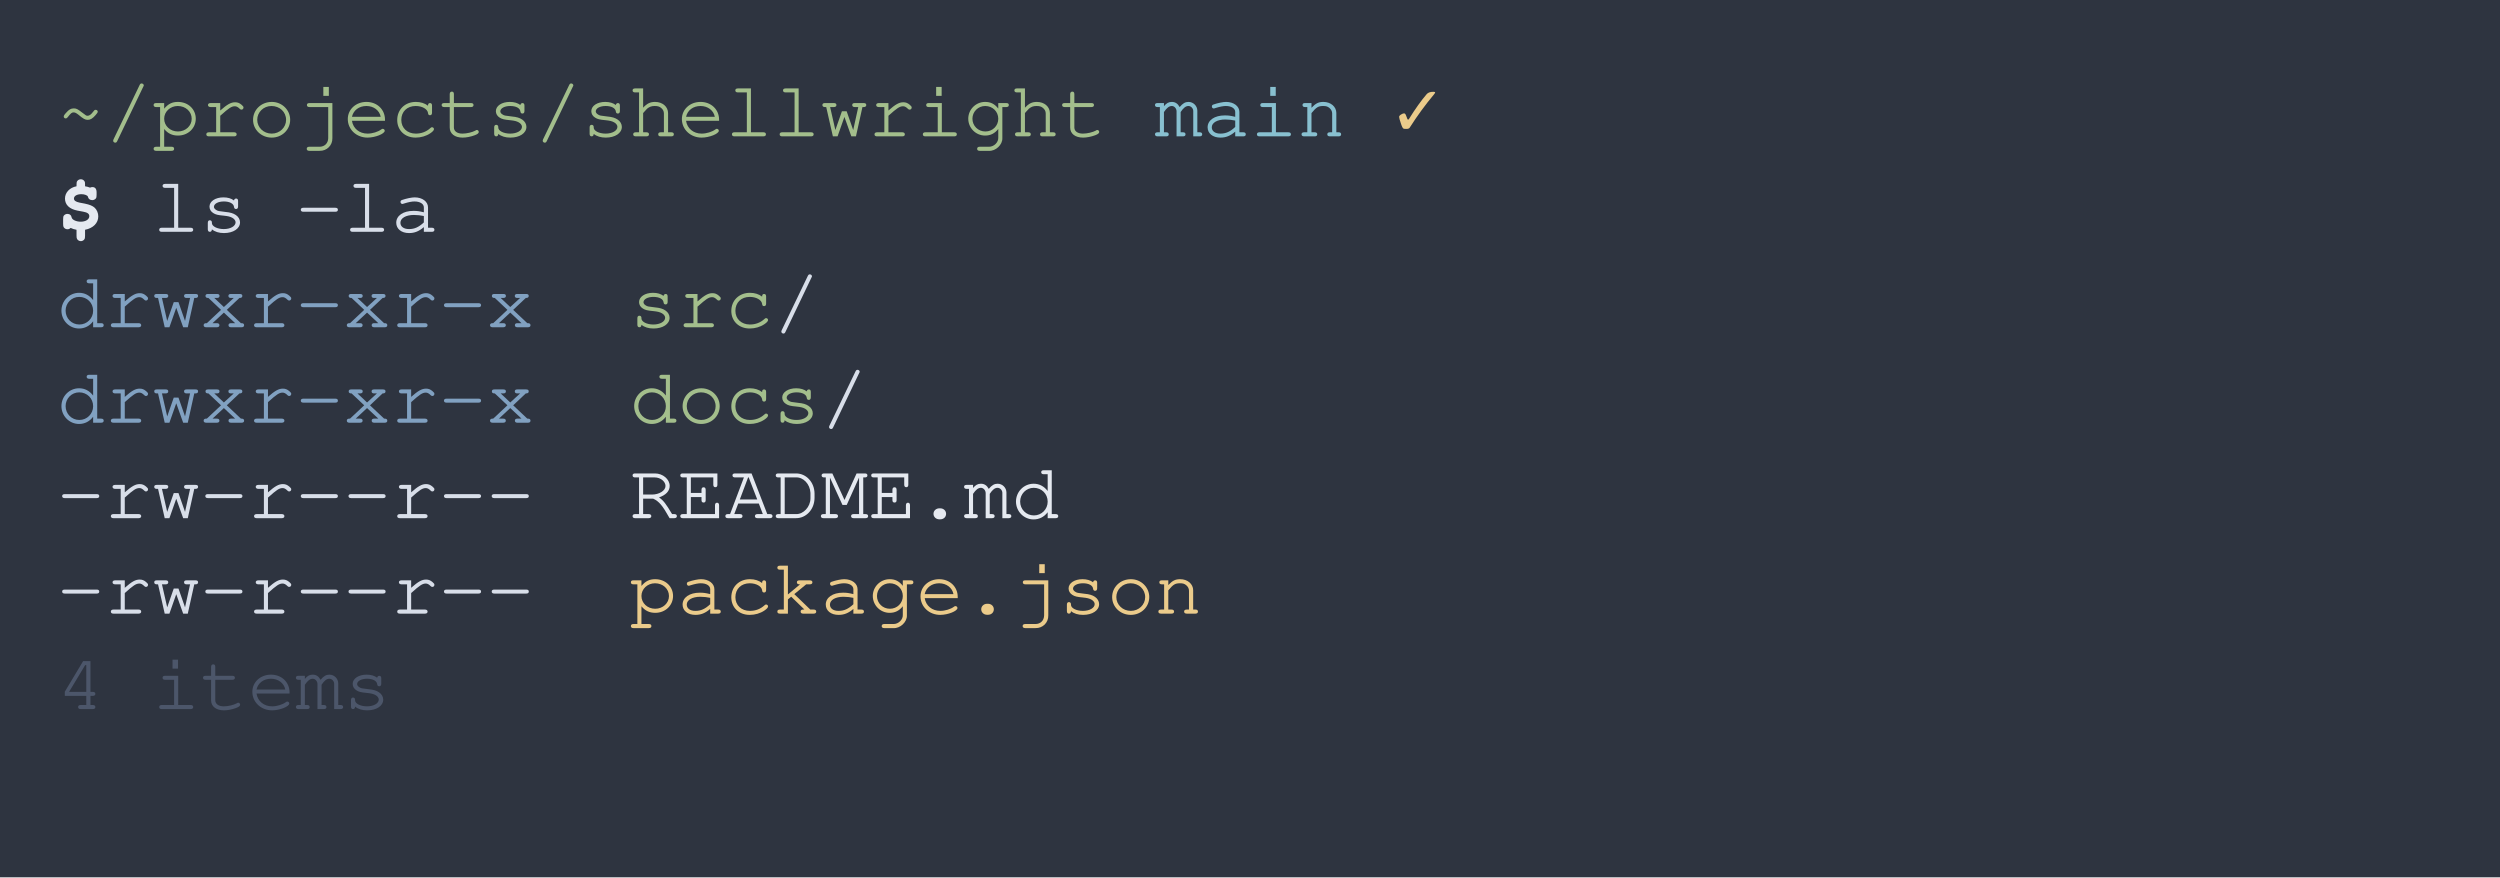
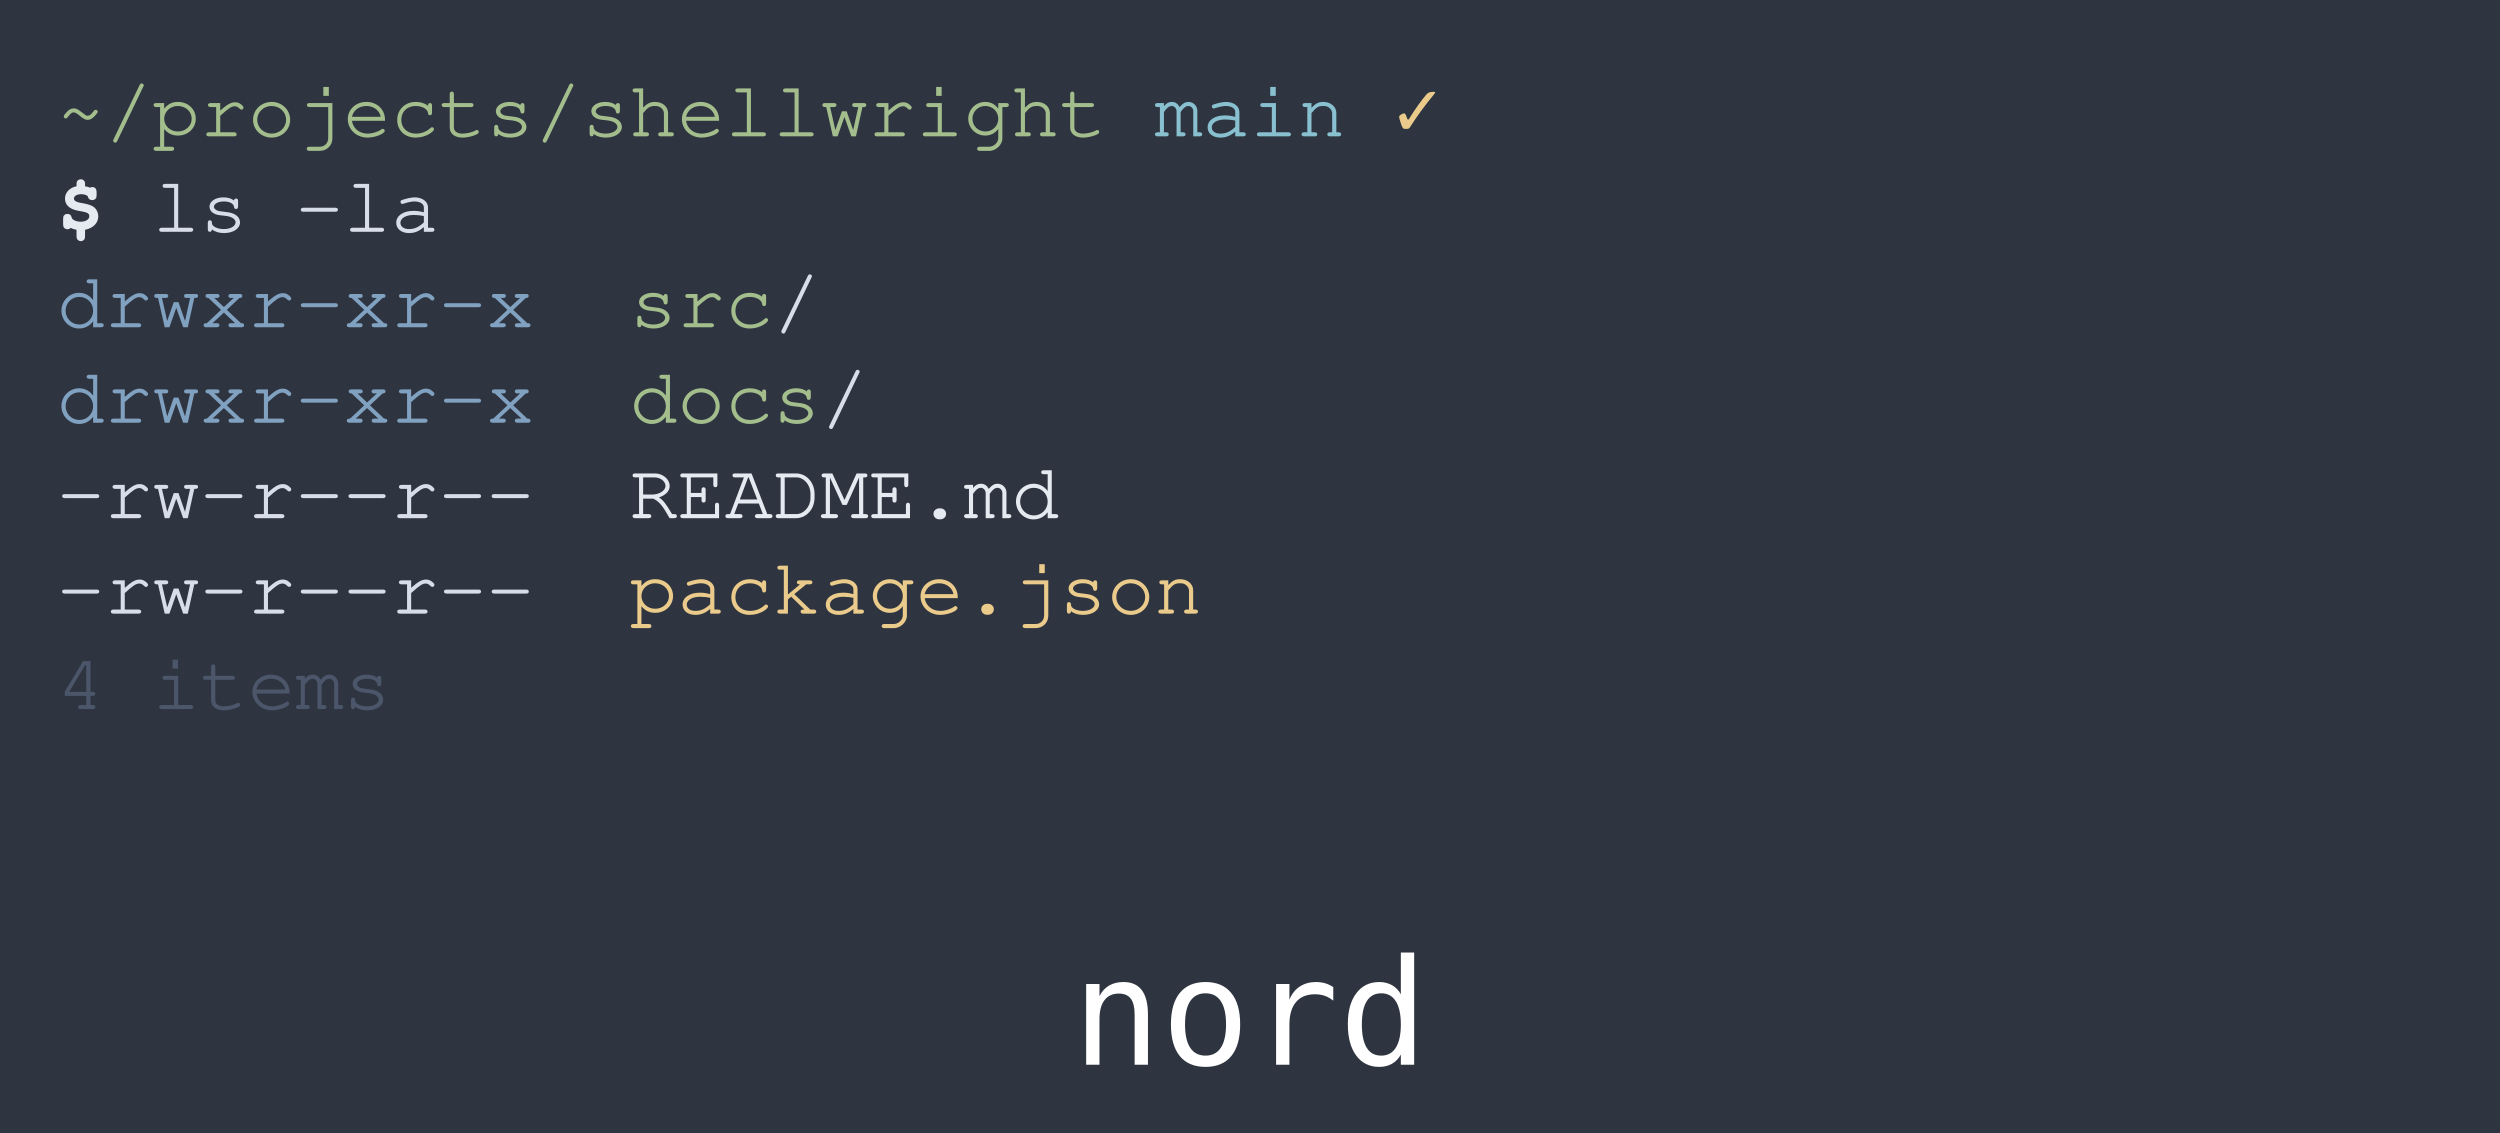
- <svg xmlns="http://www.w3.org/2000/svg" width="440" height="154.4" font-family="Hack, Monaco, Courier, monospace" font-size="14">
+ <svg xmlns="http://www.w3.org/2000/svg" width="440" height="199.4" font-family="Hack, Monaco, Courier, monospace" font-size="14">
  <rect width="100%" height="100%" fill="#2e3440" />
  <g fill="#d8dee9">
    <text x="10" y="24" fill="#a3be8c">~</text>
    <text x="18.4" y="24" fill="#a3be8c">/</text>
    <text x="26.8" y="24" fill="#a3be8c">p</text>
    <text x="35.2" y="24" fill="#a3be8c">r</text>
    <text x="43.6" y="24" fill="#a3be8c">o</text>
    <text x="52" y="24" fill="#a3be8c">j</text>
    <text x="60.4" y="24" fill="#a3be8c">e</text>
    <text x="68.8" y="24" fill="#a3be8c">c</text>
    <text x="77.2" y="24" fill="#a3be8c">t</text>
    <text x="85.6" y="24" fill="#a3be8c">s</text>
    <text x="94" y="24" fill="#a3be8c">/</text>
    <text x="102.4" y="24" fill="#a3be8c">s</text>
    <text x="110.8" y="24" fill="#a3be8c">h</text>
    <text x="119.2" y="24" fill="#a3be8c">e</text>
    <text x="127.6" y="24" fill="#a3be8c">l</text>
    <text x="136" y="24" fill="#a3be8c">l</text>
    <text x="144.4" y="24" fill="#a3be8c">w</text>
    <text x="152.8" y="24" fill="#a3be8c">r</text>
    <text x="161.2" y="24" fill="#a3be8c">i</text>
    <text x="169.6" y="24" fill="#a3be8c">g</text>
    <text x="178" y="24" fill="#a3be8c">h</text>
    <text x="186.4" y="24" fill="#a3be8c">t</text>
    <text x="194.8" y="24"> </text>
    <text x="203.2" y="24" fill="#88c0d0">m</text>
    <text x="211.6" y="24" fill="#88c0d0">a</text>
    <text x="220" y="24" fill="#88c0d0">i</text>
    <text x="228.4" y="24" fill="#88c0d0">n</text>
    <text x="236.8" y="24"> </text>
    <text x="245.2" y="24" fill="#ebcb8b">✓</text>
    <text x="253.6" y="24"> </text>
    <text x="262" y="24"> </text>
    <text x="270.4" y="24"> </text>
    <text x="278.8" y="24"> </text>
    <text x="287.2" y="24"> </text>
    <text x="295.6" y="24"> </text>
    <text x="304" y="24"> </text>
    <text x="312.4" y="24"> </text>
    <text x="320.8" y="24"> </text>
    <text x="329.2" y="24"> </text>
    <text x="337.6" y="24"> </text>
    <text x="346" y="24"> </text>
    <text x="354.4" y="24"> </text>
    <text x="362.8" y="24"> </text>
    <text x="371.2" y="24"> </text>
    <text x="379.6" y="24"> </text>
    <text x="388" y="24"> </text>
    <text x="396.4" y="24"> </text>
    <text x="404.8" y="24"> </text>
    <text x="413.2" y="24"> </text>
    <text x="421.6" y="24"> </text>
    <text x="10" y="40.8" fill="#e5e9f0" font-weight="bold">$</text>
    <text x="18.4" y="40.8" fill="#e5e9f0" font-weight="bold"> </text>
    <text x="26.8" y="40.8">l</text>
    <text x="35.2" y="40.8">s</text>
    <text x="43.6" y="40.8"> </text>
    <text x="52" y="40.8">-</text>
    <text x="60.4" y="40.8">l</text>
    <text x="68.8" y="40.8">a</text>
    <text x="77.2" y="40.8"> </text>
    <text x="85.6" y="40.8"> </text>
    <text x="94" y="40.8"> </text>
    <text x="102.4" y="40.8"> </text>
    <text x="110.8" y="40.8"> </text>
    <text x="119.2" y="40.8"> </text>
    <text x="127.6" y="40.8"> </text>
    <text x="136" y="40.8"> </text>
    <text x="144.4" y="40.8"> </text>
    <text x="152.8" y="40.8"> </text>
    <text x="161.2" y="40.8"> </text>
    <text x="169.6" y="40.8"> </text>
    <text x="178" y="40.8"> </text>
    <text x="186.4" y="40.8"> </text>
    <text x="194.8" y="40.8"> </text>
    <text x="203.2" y="40.8"> </text>
    <text x="211.6" y="40.8"> </text>
    <text x="220" y="40.8"> </text>
    <text x="228.4" y="40.8"> </text>
    <text x="236.8" y="40.8"> </text>
    <text x="245.2" y="40.8"> </text>
    <text x="253.6" y="40.8"> </text>
    <text x="262" y="40.8"> </text>
    <text x="270.4" y="40.8"> </text>
    <text x="278.8" y="40.8"> </text>
    <text x="287.2" y="40.8"> </text>
    <text x="295.6" y="40.8"> </text>
    <text x="304" y="40.8"> </text>
    <text x="312.4" y="40.8"> </text>
    <text x="320.8" y="40.8"> </text>
    <text x="329.2" y="40.8"> </text>
    <text x="337.6" y="40.8"> </text>
    <text x="346" y="40.8"> </text>
    <text x="354.4" y="40.8"> </text>
    <text x="362.8" y="40.8"> </text>
    <text x="371.2" y="40.8"> </text>
    <text x="379.6" y="40.8"> </text>
    <text x="388" y="40.8"> </text>
    <text x="396.4" y="40.8"> </text>
    <text x="404.8" y="40.8"> </text>
    <text x="413.2" y="40.8"> </text>
    <text x="421.6" y="40.8"> </text>
    <text x="10" y="57.6" fill="#81a1c1">d</text>
    <text x="18.4" y="57.6" fill="#81a1c1">r</text>
    <text x="26.8" y="57.6" fill="#81a1c1">w</text>
    <text x="35.2" y="57.6" fill="#81a1c1">x</text>
    <text x="43.6" y="57.6" fill="#81a1c1">r</text>
    <text x="52" y="57.6" fill="#81a1c1">-</text>
    <text x="60.4" y="57.6" fill="#81a1c1">x</text>
    <text x="68.8" y="57.6" fill="#81a1c1">r</text>
    <text x="77.2" y="57.6" fill="#81a1c1">-</text>
    <text x="85.6" y="57.6" fill="#81a1c1">x</text>
    <text x="94" y="57.6"> </text>
    <text x="102.4" y="57.6"> </text>
    <text x="110.8" y="57.6" fill="#a3be8c">s</text>
    <text x="119.2" y="57.6" fill="#a3be8c">r</text>
    <text x="127.6" y="57.6" fill="#a3be8c">c</text>
    <text x="136" y="57.6">/</text>
    <text x="144.4" y="57.6"> </text>
    <text x="152.8" y="57.6"> </text>
    <text x="161.2" y="57.6"> </text>
    <text x="169.6" y="57.6"> </text>
    <text x="178" y="57.6"> </text>
    <text x="186.4" y="57.6"> </text>
    <text x="194.8" y="57.6"> </text>
    <text x="203.2" y="57.6"> </text>
    <text x="211.6" y="57.6"> </text>
    <text x="220" y="57.6"> </text>
    <text x="228.4" y="57.6"> </text>
    <text x="236.8" y="57.6"> </text>
    <text x="245.2" y="57.6"> </text>
    <text x="253.6" y="57.6"> </text>
    <text x="262" y="57.6"> </text>
    <text x="270.4" y="57.6"> </text>
    <text x="278.8" y="57.6"> </text>
    <text x="287.2" y="57.6"> </text>
    <text x="295.6" y="57.6"> </text>
    <text x="304" y="57.6"> </text>
    <text x="312.4" y="57.6"> </text>
    <text x="320.8" y="57.6"> </text>
    <text x="329.2" y="57.6"> </text>
    <text x="337.6" y="57.6"> </text>
    <text x="346" y="57.6"> </text>
    <text x="354.4" y="57.6"> </text>
    <text x="362.8" y="57.6"> </text>
    <text x="371.2" y="57.6"> </text>
    <text x="379.6" y="57.6"> </text>
    <text x="388" y="57.6"> </text>
    <text x="396.4" y="57.6"> </text>
    <text x="404.8" y="57.6"> </text>
    <text x="413.2" y="57.6"> </text>
    <text x="421.6" y="57.6"> </text>
    <text x="10" y="74.4" fill="#81a1c1">d</text>
    <text x="18.4" y="74.4" fill="#81a1c1">r</text>
    <text x="26.8" y="74.4" fill="#81a1c1">w</text>
    <text x="35.2" y="74.4" fill="#81a1c1">x</text>
    <text x="43.6" y="74.4" fill="#81a1c1">r</text>
    <text x="52" y="74.4" fill="#81a1c1">-</text>
    <text x="60.4" y="74.4" fill="#81a1c1">x</text>
    <text x="68.8" y="74.4" fill="#81a1c1">r</text>
    <text x="77.2" y="74.4" fill="#81a1c1">-</text>
    <text x="85.6" y="74.4" fill="#81a1c1">x</text>
    <text x="94" y="74.4"> </text>
    <text x="102.4" y="74.4"> </text>
    <text x="110.8" y="74.4" fill="#a3be8c">d</text>
    <text x="119.2" y="74.4" fill="#a3be8c">o</text>
    <text x="127.6" y="74.4" fill="#a3be8c">c</text>
    <text x="136" y="74.4" fill="#a3be8c">s</text>
    <text x="144.4" y="74.4">/</text>
    <text x="152.8" y="74.4"> </text>
    <text x="161.2" y="74.4"> </text>
    <text x="169.6" y="74.4"> </text>
    <text x="178" y="74.4"> </text>
    <text x="186.4" y="74.4"> </text>
    <text x="194.8" y="74.4"> </text>
    <text x="203.2" y="74.4"> </text>
    <text x="211.6" y="74.4"> </text>
    <text x="220" y="74.4"> </text>
    <text x="228.4" y="74.4"> </text>
    <text x="236.8" y="74.4"> </text>
    <text x="245.2" y="74.4"> </text>
    <text x="253.6" y="74.4"> </text>
    <text x="262" y="74.4"> </text>
    <text x="270.4" y="74.4"> </text>
    <text x="278.8" y="74.4"> </text>
    <text x="287.2" y="74.4"> </text>
    <text x="295.6" y="74.4"> </text>
    <text x="304" y="74.4"> </text>
    <text x="312.4" y="74.4"> </text>
    <text x="320.8" y="74.4"> </text>
    <text x="329.2" y="74.4"> </text>
    <text x="337.6" y="74.4"> </text>
    <text x="346" y="74.4"> </text>
    <text x="354.4" y="74.4"> </text>
    <text x="362.8" y="74.4"> </text>
    <text x="371.2" y="74.4"> </text>
    <text x="379.6" y="74.4"> </text>
    <text x="388" y="74.4"> </text>
    <text x="396.4" y="74.4"> </text>
    <text x="404.8" y="74.4"> </text>
    <text x="413.2" y="74.4"> </text>
    <text x="421.6" y="74.4"> </text>
    <text x="10" y="91.2">-</text>
    <text x="18.4" y="91.2">r</text>
    <text x="26.8" y="91.2">w</text>
    <text x="35.2" y="91.2">-</text>
    <text x="43.6" y="91.2">r</text>
    <text x="52" y="91.2">-</text>
    <text x="60.4" y="91.2">-</text>
    <text x="68.8" y="91.2">r</text>
    <text x="77.2" y="91.2">-</text>
    <text x="85.6" y="91.2">-</text>
    <text x="94" y="91.2"> </text>
    <text x="102.4" y="91.2"> </text>
    <text x="110.8" y="91.2" fill="#e5e9f0">R</text>
    <text x="119.2" y="91.2" fill="#e5e9f0">E</text>
    <text x="127.6" y="91.2" fill="#e5e9f0">A</text>
    <text x="136" y="91.2" fill="#e5e9f0">D</text>
    <text x="144.4" y="91.2" fill="#e5e9f0">M</text>
    <text x="152.8" y="91.2" fill="#e5e9f0">E</text>
    <text x="161.2" y="91.2" fill="#e5e9f0">.</text>
    <text x="169.6" y="91.2" fill="#e5e9f0">m</text>
    <text x="178" y="91.2" fill="#e5e9f0">d</text>
    <text x="186.4" y="91.2"> </text>
    <text x="194.8" y="91.2"> </text>
    <text x="203.2" y="91.2"> </text>
    <text x="211.6" y="91.2"> </text>
    <text x="220" y="91.2"> </text>
    <text x="228.4" y="91.2"> </text>
    <text x="236.8" y="91.2"> </text>
    <text x="245.2" y="91.2"> </text>
    <text x="253.6" y="91.2"> </text>
    <text x="262" y="91.2"> </text>
    <text x="270.4" y="91.2"> </text>
    <text x="278.8" y="91.2"> </text>
    <text x="287.2" y="91.2"> </text>
    <text x="295.6" y="91.2"> </text>
    <text x="304" y="91.2"> </text>
    <text x="312.4" y="91.2"> </text>
    <text x="320.8" y="91.2"> </text>
    <text x="329.2" y="91.2"> </text>
    <text x="337.6" y="91.2"> </text>
    <text x="346" y="91.2"> </text>
    <text x="354.4" y="91.2"> </text>
    <text x="362.8" y="91.2"> </text>
    <text x="371.2" y="91.2"> </text>
    <text x="379.6" y="91.2"> </text>
    <text x="388" y="91.2"> </text>
    <text x="396.4" y="91.2"> </text>
    <text x="404.8" y="91.2"> </text>
    <text x="413.2" y="91.2"> </text>
    <text x="421.6" y="91.2"> </text>
    <text x="10" y="108">-</text>
    <text x="18.4" y="108">r</text>
    <text x="26.8" y="108">w</text>
    <text x="35.2" y="108">-</text>
    <text x="43.6" y="108">r</text>
    <text x="52" y="108">-</text>
    <text x="60.4" y="108">-</text>
    <text x="68.8" y="108">r</text>
    <text x="77.2" y="108">-</text>
    <text x="85.6" y="108">-</text>
    <text x="94" y="108"> </text>
    <text x="102.4" y="108"> </text>
    <text x="110.8" y="108" fill="#ebcb8b">p</text>
    <text x="119.2" y="108" fill="#ebcb8b">a</text>
    <text x="127.6" y="108" fill="#ebcb8b">c</text>
    <text x="136" y="108" fill="#ebcb8b">k</text>
    <text x="144.4" y="108" fill="#ebcb8b">a</text>
    <text x="152.8" y="108" fill="#ebcb8b">g</text>
    <text x="161.2" y="108" fill="#ebcb8b">e</text>
    <text x="169.6" y="108" fill="#ebcb8b">.</text>
    <text x="178" y="108" fill="#ebcb8b">j</text>
    <text x="186.4" y="108" fill="#ebcb8b">s</text>
    <text x="194.8" y="108" fill="#ebcb8b">o</text>
    <text x="203.2" y="108" fill="#ebcb8b">n</text>
    <text x="211.6" y="108"> </text>
    <text x="220" y="108"> </text>
    <text x="228.4" y="108"> </text>
    <text x="236.8" y="108"> </text>
    <text x="245.2" y="108"> </text>
    <text x="253.6" y="108"> </text>
    <text x="262" y="108"> </text>
    <text x="270.4" y="108"> </text>
    <text x="278.8" y="108"> </text>
    <text x="287.2" y="108"> </text>
    <text x="295.6" y="108"> </text>
    <text x="304" y="108"> </text>
    <text x="312.4" y="108"> </text>
    <text x="320.8" y="108"> </text>
    <text x="329.2" y="108"> </text>
    <text x="337.6" y="108"> </text>
    <text x="346" y="108"> </text>
    <text x="354.4" y="108"> </text>
    <text x="362.8" y="108"> </text>
    <text x="371.2" y="108"> </text>
    <text x="379.6" y="108"> </text>
    <text x="388" y="108"> </text>
    <text x="396.4" y="108"> </text>
    <text x="404.8" y="108"> </text>
    <text x="413.2" y="108"> </text>
    <text x="421.6" y="108"> </text>
    <text x="10" y="124.8" fill="#4c566a">4</text>
    <text x="18.4" y="124.8" fill="#4c566a"> </text>
    <text x="26.8" y="124.8" fill="#4c566a">i</text>
    <text x="35.2" y="124.8" fill="#4c566a">t</text>
    <text x="43.6" y="124.8" fill="#4c566a">e</text>
    <text x="52" y="124.8" fill="#4c566a">m</text>
    <text x="60.4" y="124.8" fill="#4c566a">s</text>
    <text x="68.8" y="124.8"> </text>
    <text x="77.2" y="124.8"> </text>
    <text x="85.6" y="124.8"> </text>
    <text x="94" y="124.8"> </text>
    <text x="102.4" y="124.8"> </text>
    <text x="110.8" y="124.8"> </text>
    <text x="119.2" y="124.8"> </text>
    <text x="127.6" y="124.8"> </text>
    <text x="136" y="124.8"> </text>
    <text x="144.4" y="124.8"> </text>
    <text x="152.8" y="124.8"> </text>
    <text x="161.2" y="124.8"> </text>
    <text x="169.6" y="124.8"> </text>
    <text x="178" y="124.8"> </text>
    <text x="186.4" y="124.8"> </text>
    <text x="194.8" y="124.8"> </text>
    <text x="203.2" y="124.8"> </text>
    <text x="211.6" y="124.8"> </text>
    <text x="220" y="124.8"> </text>
    <text x="228.4" y="124.8"> </text>
    <text x="236.8" y="124.8"> </text>
    <text x="245.2" y="124.8"> </text>
    <text x="253.6" y="124.8"> </text>
    <text x="262" y="124.8"> </text>
    <text x="270.4" y="124.8"> </text>
    <text x="278.8" y="124.8"> </text>
    <text x="287.2" y="124.8"> </text>
    <text x="295.6" y="124.8"> </text>
    <text x="304" y="124.8"> </text>
    <text x="312.4" y="124.8"> </text>
    <text x="320.8" y="124.8"> </text>
    <text x="329.2" y="124.8"> </text>
    <text x="337.6" y="124.8"> </text>
    <text x="346" y="124.8"> </text>
    <text x="354.4" y="124.8"> </text>
    <text x="362.8" y="124.8"> </text>
    <text x="371.2" y="124.8"> </text>
    <text x="379.6" y="124.8"> </text>
    <text x="388" y="124.8"> </text>
    <text x="396.4" y="124.8"> </text>
    <text x="404.8" y="124.8"> </text>
    <text x="413.2" y="124.8"> </text>
    <text x="421.6" y="124.8"> </text>
    <text x="10" y="141.6"> </text>
    <text x="18.4" y="141.6"> </text>
    <text x="26.8" y="141.6"> </text>
    <text x="35.2" y="141.6"> </text>
    <text x="43.6" y="141.6"> </text>
    <text x="52" y="141.6"> </text>
    <text x="60.4" y="141.6"> </text>
    <text x="68.8" y="141.6"> </text>
    <text x="77.2" y="141.6"> </text>
    <text x="85.6" y="141.6"> </text>
    <text x="94" y="141.6"> </text>
    <text x="102.4" y="141.6"> </text>
    <text x="110.8" y="141.6"> </text>
    <text x="119.2" y="141.6"> </text>
    <text x="127.6" y="141.6"> </text>
    <text x="136" y="141.6"> </text>
    <text x="144.4" y="141.6"> </text>
    <text x="152.8" y="141.6"> </text>
    <text x="161.2" y="141.6"> </text>
    <text x="169.6" y="141.6"> </text>
    <text x="178" y="141.6"> </text>
    <text x="186.4" y="141.6"> </text>
    <text x="194.8" y="141.6"> </text>
    <text x="203.2" y="141.6"> </text>
    <text x="211.6" y="141.6"> </text>
    <text x="220" y="141.6"> </text>
    <text x="228.4" y="141.6"> </text>
    <text x="236.8" y="141.6"> </text>
    <text x="245.2" y="141.6"> </text>
    <text x="253.6" y="141.6"> </text>
    <text x="262" y="141.6"> </text>
    <text x="270.4" y="141.6"> </text>
    <text x="278.8" y="141.6"> </text>
    <text x="287.2" y="141.6"> </text>
    <text x="295.6" y="141.6"> </text>
    <text x="304" y="141.6"> </text>
    <text x="312.4" y="141.6"> </text>
    <text x="320.8" y="141.6"> </text>
    <text x="329.2" y="141.6"> </text>
    <text x="337.6" y="141.6"> </text>
    <text x="346" y="141.6"> </text>
    <text x="354.4" y="141.6"> </text>
    <text x="362.8" y="141.6"> </text>
    <text x="371.2" y="141.6"> </text>
    <text x="379.6" y="141.6"> </text>
    <text x="388" y="141.6"> </text>
    <text x="396.4" y="141.6"> </text>
    <text x="404.8" y="141.6"> </text>
    <text x="413.2" y="141.6"> </text>
    <text x="421.6" y="141.6"> </text>
  </g>
+   <rect x="0" y="154.4" width="440" height="45" fill="#2e3440" />
+   <text x="220" y="187.4" text-anchor="middle" font-family="Monaco, Consolas, monospace" font-size="26" fill="#ffffff">nord</text>
</svg>
